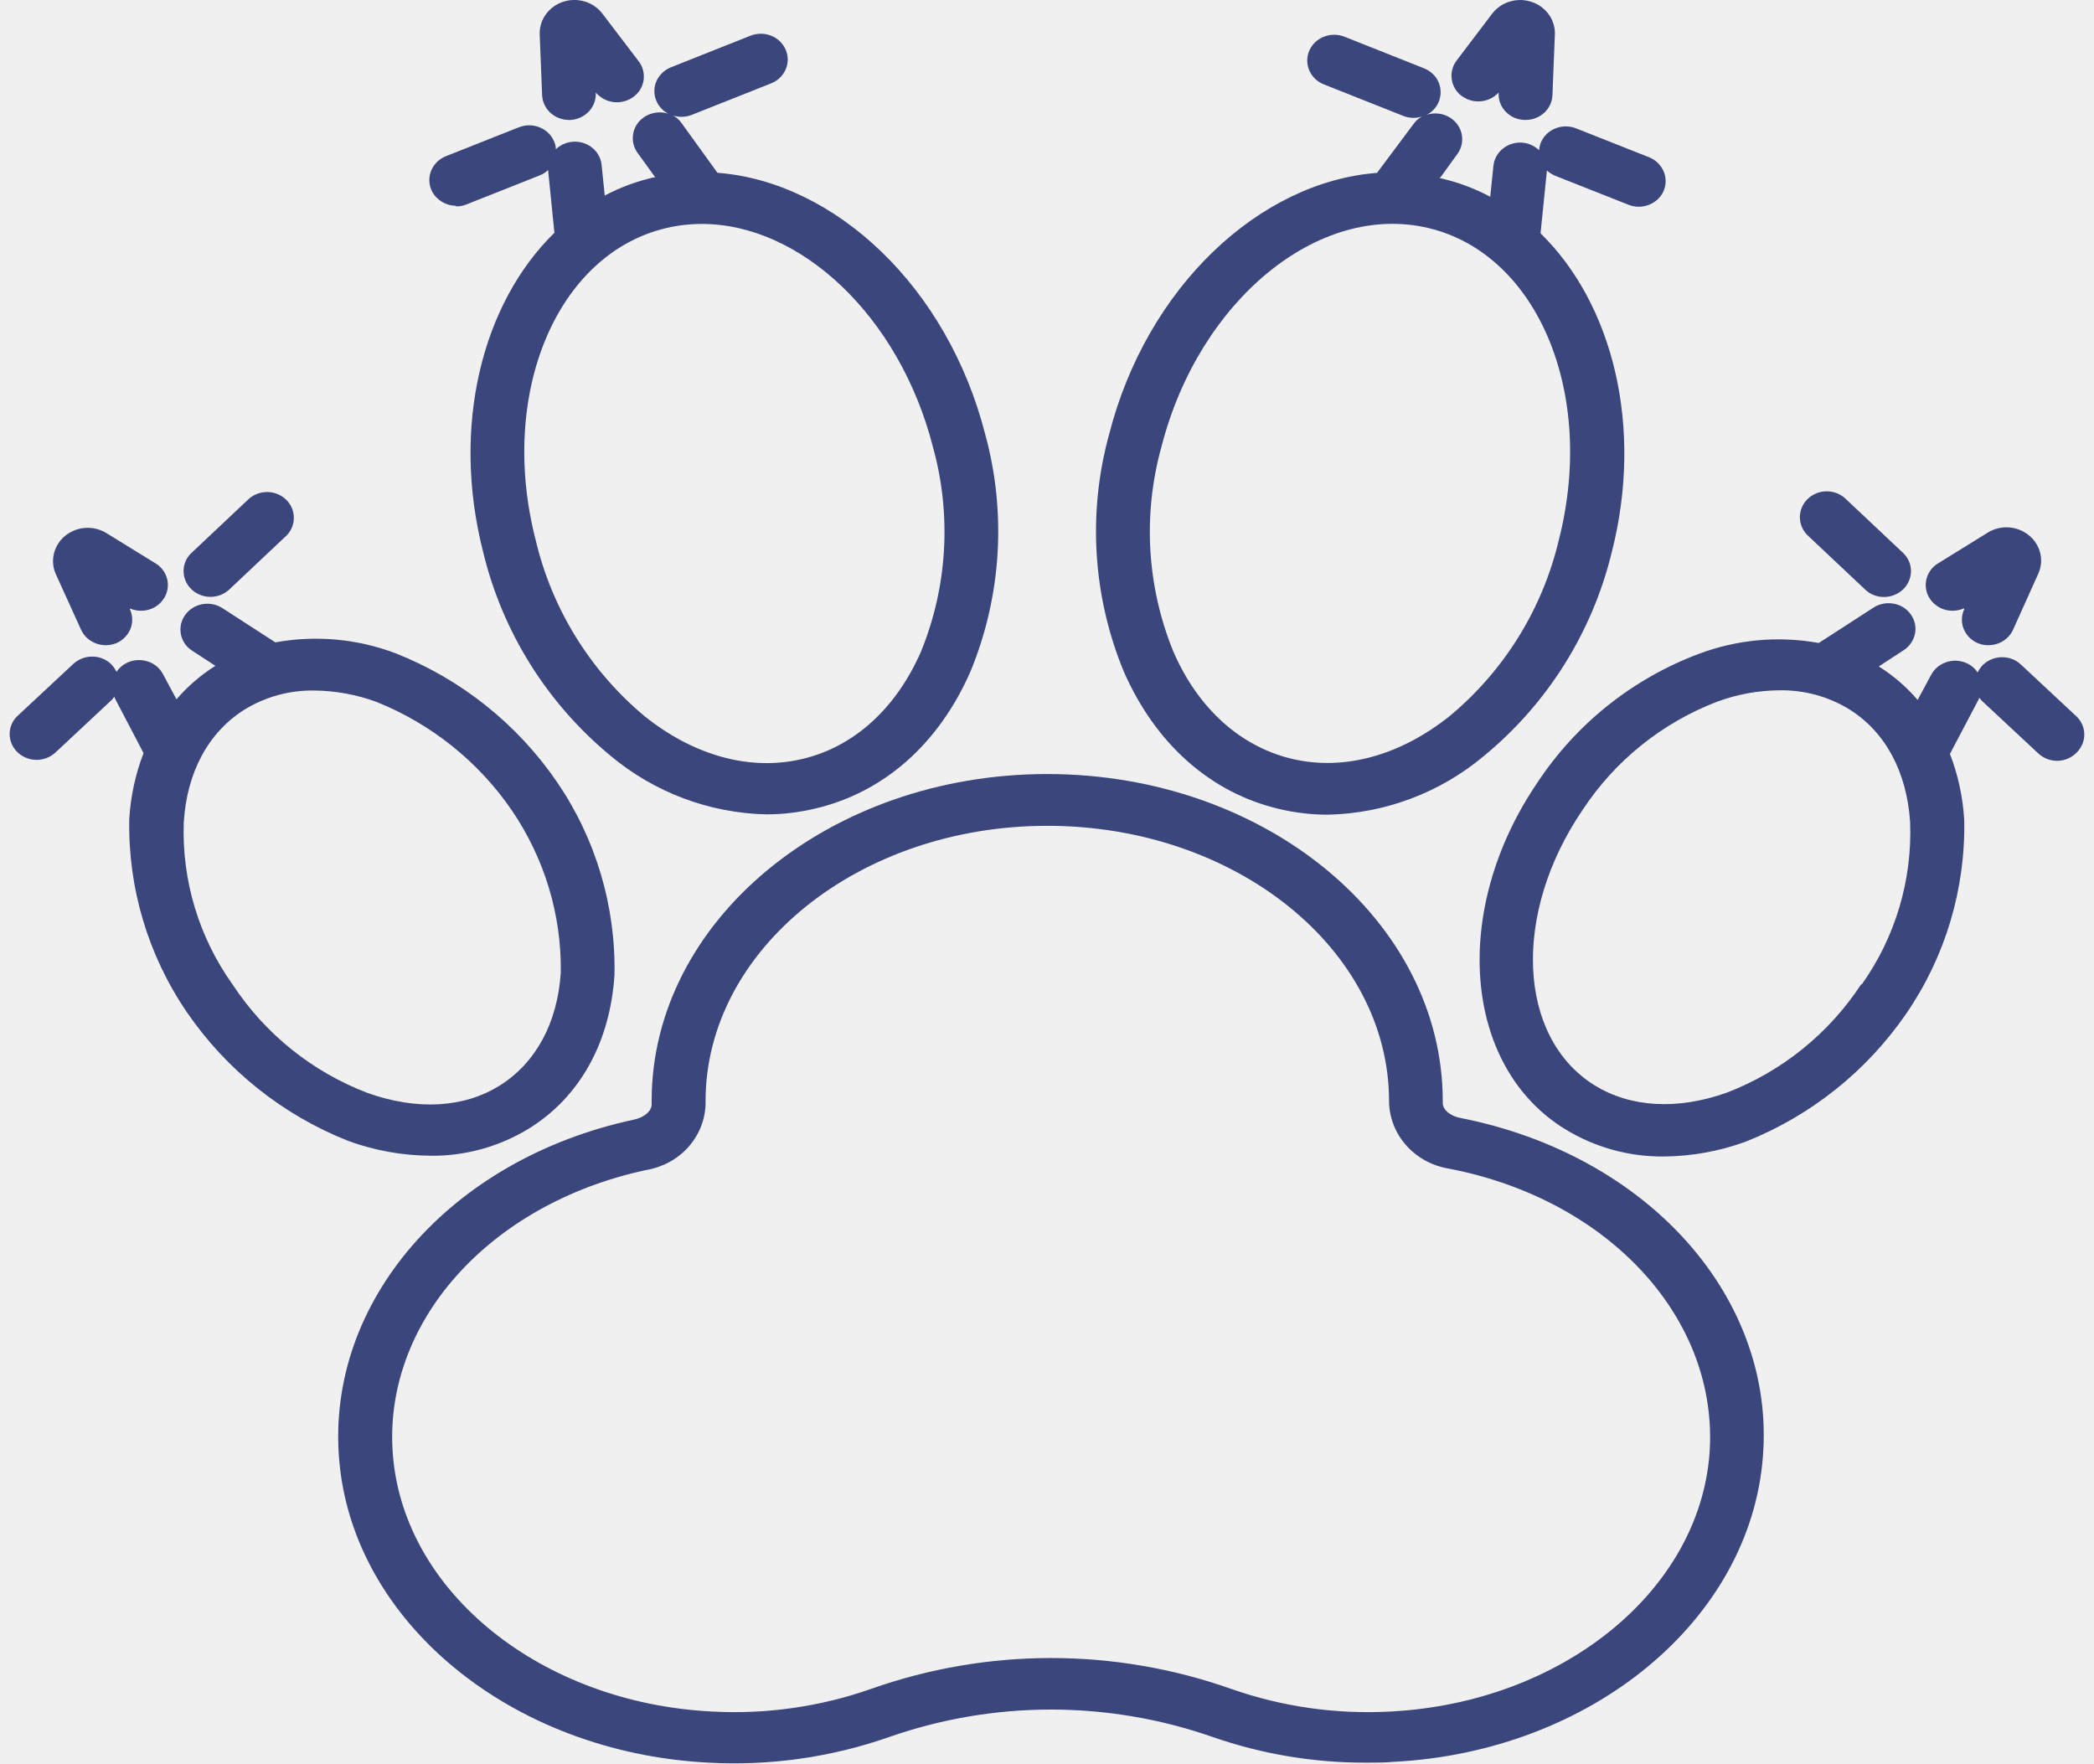
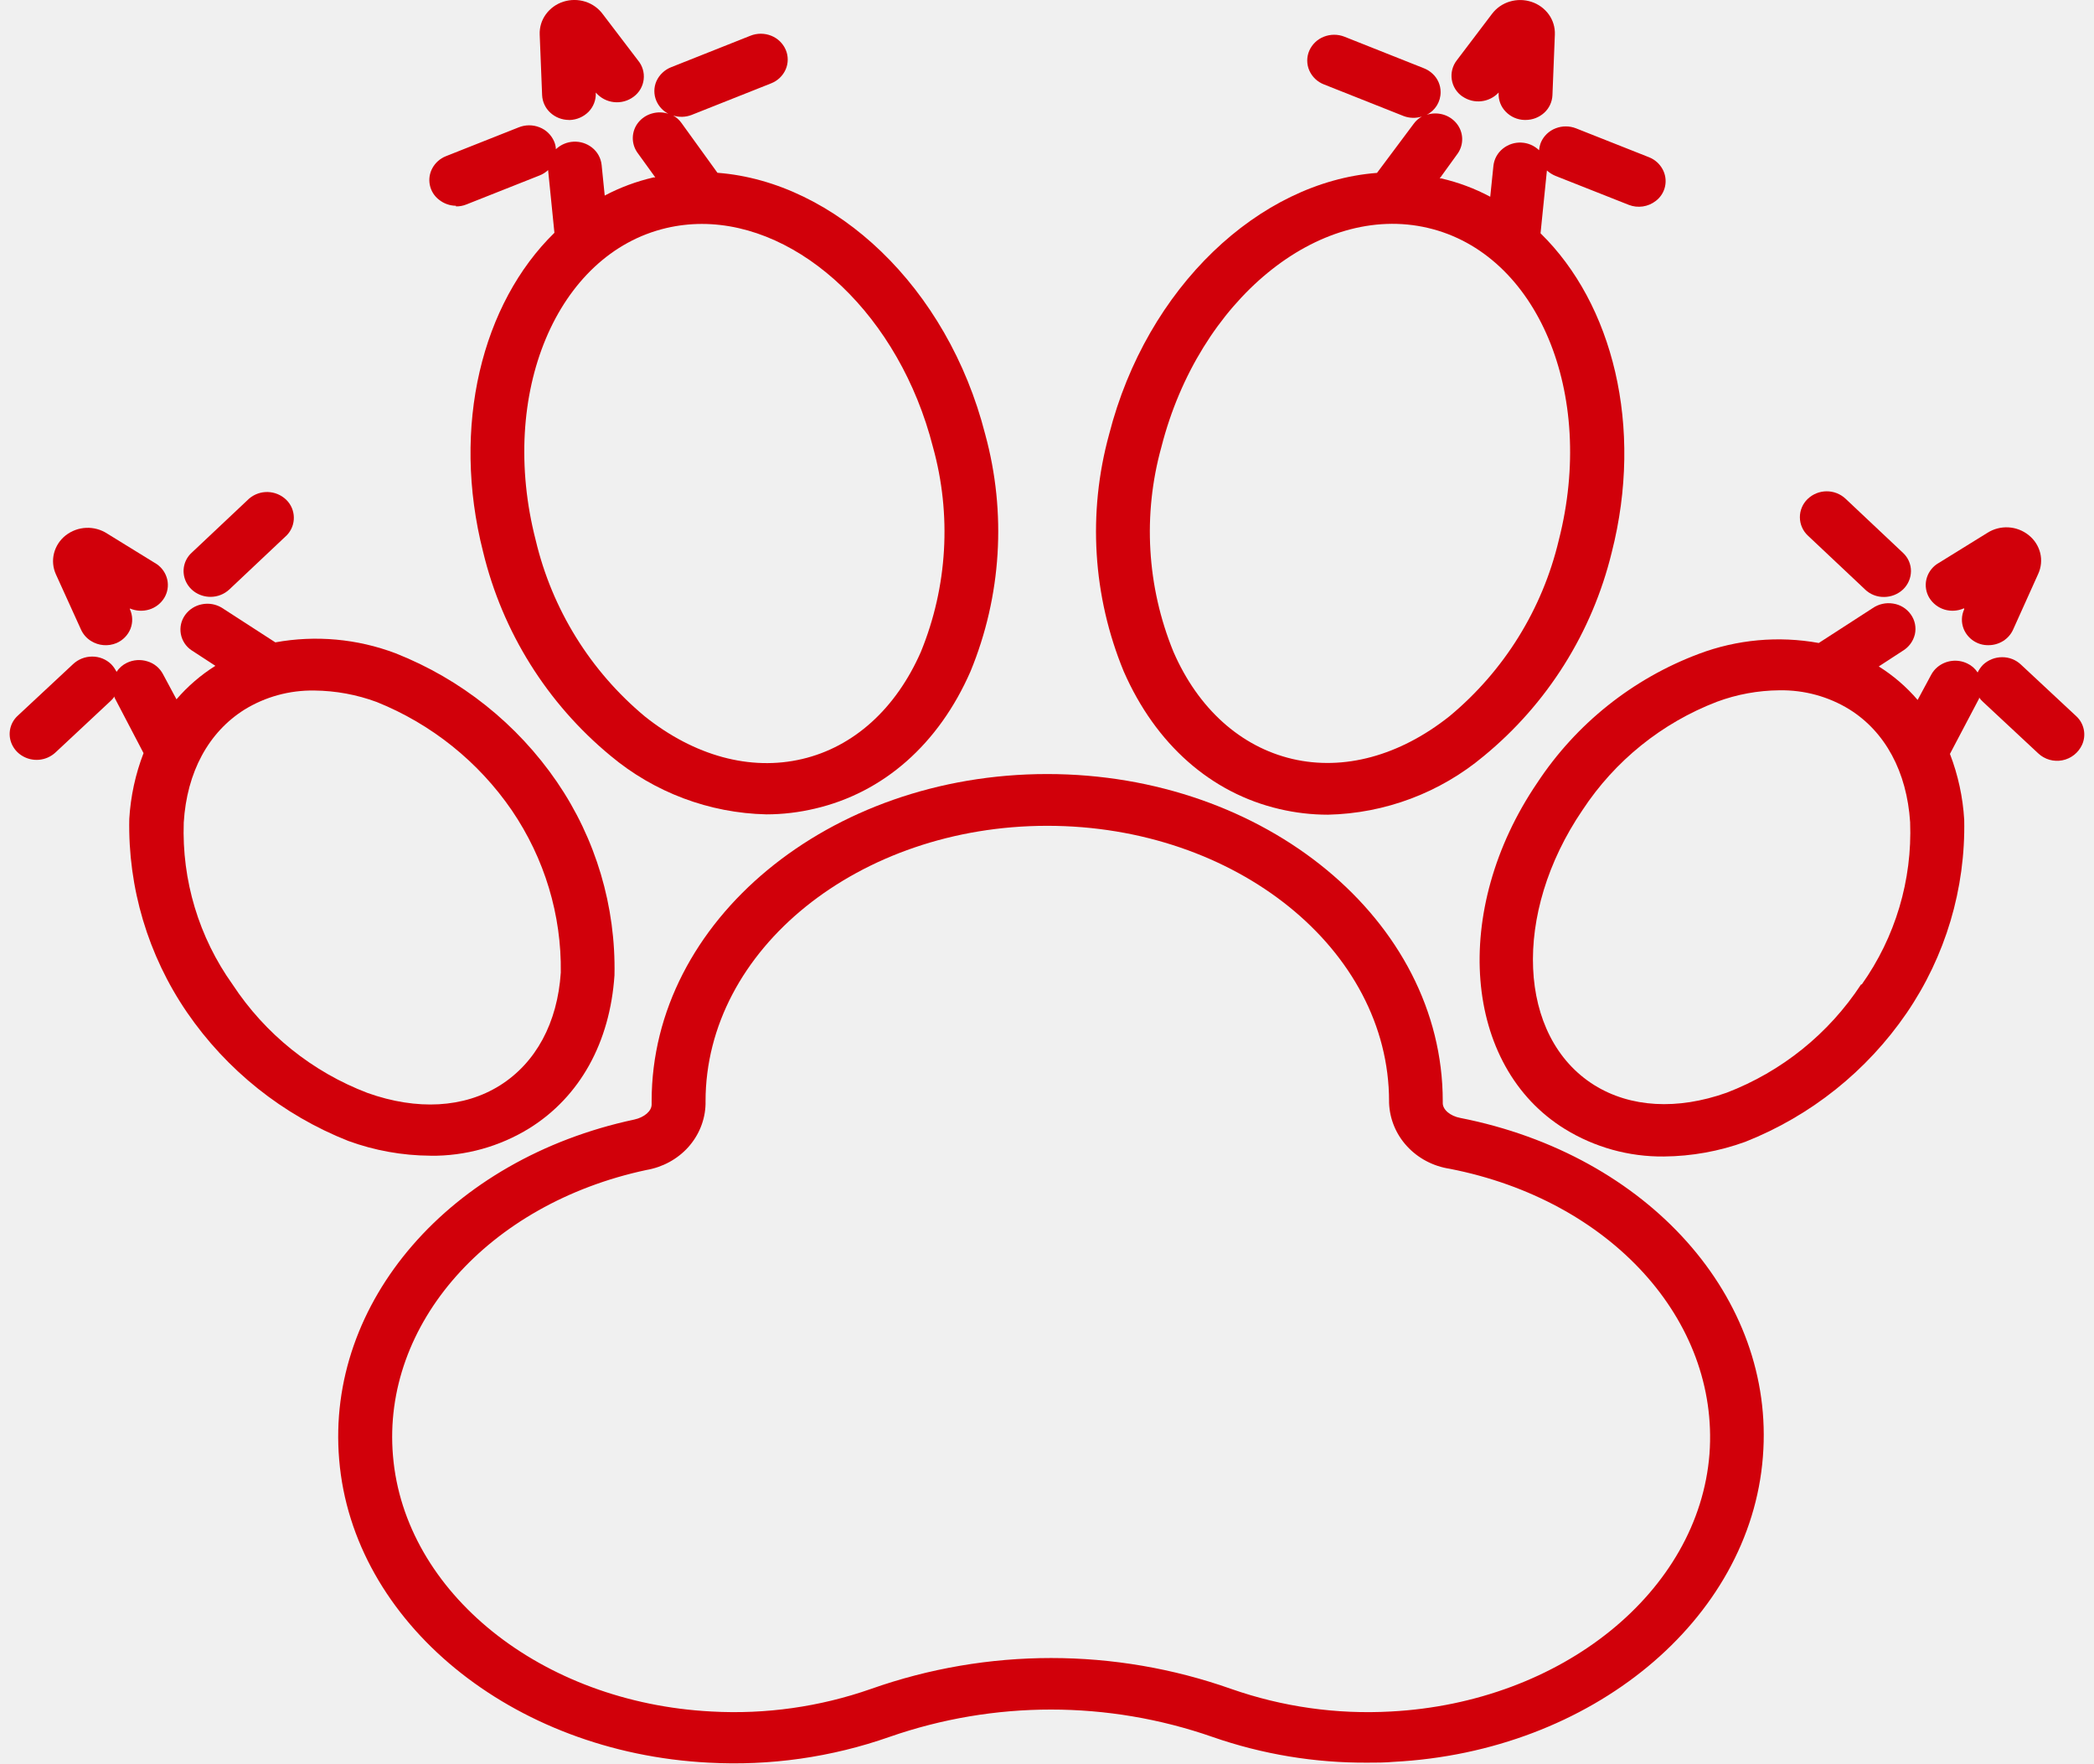
<svg xmlns="http://www.w3.org/2000/svg" preserveAspectRatio="xMidYMid meet" data-bbox="0.434 0.002 36.79 31.27" viewBox="0.434 0.002 36.79 31.27" height="32" width="38" data-type="color" role="presentation" aria-hidden="true" aria-labelledby="svgcid-g7xy9nid4q9g">
  <defs>
    <style>#comp-l0jcjv0i svg [data-color="1"] {fill: #035772;}</style>
  </defs>
  <g>
    <g clip-path="url(#svgcid-5g5q3t4le2qp)">
-       <path fill="#3A467C" d="M7.893 20.497a3.276 3.276 0 0 0 1.756-.487c.899-.56 1.43-1.524 1.51-2.712a5.855 5.855 0 0 0-1.02-3.43 6.251 6.251 0 0 0-2.861-2.281 3.997 3.997 0 0 0-2.133-.194l-.954-.617a.495.495 0 0 0-.35-.058.478.478 0 0 0-.296.19.442.442 0 0 0 .112.624l.425.277c-.26.163-.492.364-.69.594l-.238-.444a.46.46 0 0 0-.277-.229.495.495 0 0 0-.365.026.454.454 0 0 0-.183.16.533.533 0 0 0-.096-.137.48.48 0 0 0-.337-.134.495.495 0 0 0-.338.134l-.98.914a.439.439 0 0 0-.108.5.462.462 0 0 0 .176.206.492.492 0 0 0 .602-.055l.978-.914a.418.418 0 0 0 .067-.078v.02l.515.985a3.87 3.87 0 0 0-.253 1.166 5.86 5.86 0 0 0 1.022 3.429 6.257 6.257 0 0 0 2.861 2.282c.465.17.958.259 1.455.262ZM4.387 17.46a4.663 4.663 0 0 1-.866-2.874c.055-.893.439-1.599 1.076-2 .37-.228.8-.346 1.24-.339.379.004.754.073 1.107.204a5.305 5.305 0 0 1 2.395 1.921c.581.855.883 1.856.868 2.876-.058.89-.44 1.599-1.078 2.001-.64.402-1.472.446-2.347.135a4.988 4.988 0 0 1-2.395-1.924Z" data-color="1" />
-       <path fill="#3A467C" d="M22.952 14.349c.28.066.57.1.859.1a4.458 4.458 0 0 0 2.764-1.04 6.735 6.735 0 0 0 2.268-3.61c.57-2.233.017-4.41-1.262-5.66l.113-1.114c.044.04.096.073.152.096l1.3.514a.49.49 0 0 0 .48-.071.44.44 0 0 0 .117-.565.47.47 0 0 0-.234-.207l-1.298-.514a.496.496 0 0 0-.364 0 .467.467 0 0 0-.258.246.492.492 0 0 0-.034.142.486.486 0 0 0-.64-.03.452.452 0 0 0-.17.309l-.056.546a3.514 3.514 0 0 0-.868-.325h-.028l.32-.443a.443.443 0 0 0-.02-.531.478.478 0 0 0-.24-.159.497.497 0 0 0-.292.005.446.446 0 0 0 .248-.404.44.44 0 0 0-.14-.322.479.479 0 0 0-.155-.099l-1.41-.56a.497.497 0 0 0-.365 0 .468.468 0 0 0-.259.248.44.44 0 0 0 0 .35.468.468 0 0 0 .26.248l1.411.56a.495.495 0 0 0 .325.01.446.446 0 0 0-.148.133l-.647.866c-2.087.16-4.083 2.024-4.751 4.638a6.505 6.505 0 0 0 .26 4.203c.565 1.29 1.546 2.157 2.762 2.44Zm-2.094-6.422c.663-2.595 2.783-4.34 4.727-3.883 1.944.456 2.984 2.937 2.32 5.535a5.796 5.796 0 0 1-1.94 3.125c-.883.701-1.873.97-2.786.756-.914-.215-1.67-.89-2.109-1.903a5.621 5.621 0 0 1-.212-3.63Z" data-color="1" />
-       <path fill="#3A467C" d="M26.162 19.827c-.184-.034-.317-.148-.315-.267v-.032c0-3.198-3.146-5.8-7.015-5.8-3.868 0-7.014 2.601-7.014 5.8v.06c0 .116-.129.228-.308.267-3.268.698-5.47 3.234-5.233 6.03.239 2.883 3.058 5.195 6.55 5.374a8.304 8.304 0 0 0 3.21-.457 8.695 8.695 0 0 1 5.724 0 8.21 8.21 0 0 0 2.758.457c.15 0 .303 0 .453-.014 3.51-.18 6.327-2.513 6.552-5.41.224-2.819-2.035-5.352-5.362-6.008Zm4.415 5.956c-.189 2.446-2.624 4.409-5.65 4.569a7.324 7.324 0 0 1-2.83-.4 9.583 9.583 0 0 0-6.39 0 7.324 7.324 0 0 1-2.828.4c-3.015-.156-5.445-2.104-5.648-4.535-.198-2.337 1.691-4.468 4.491-5.067.29-.049.553-.192.745-.405.191-.213.3-.483.307-.765v-.048c0-2.693 2.72-4.886 6.06-4.886 3.342 0 6.061 2.193 6.061 4.886v.026c.01.284.121.557.318.77.196.214.464.355.758.4 2.85.557 4.78 2.683 4.606 5.055Z" data-color="1" />
-       <path fill="#3A467C" d="M10.35 2.13h.017a.494.494 0 0 0 .334-.147.454.454 0 0 0 .127-.329v-.011a.493.493 0 0 0 .671.074.445.445 0 0 0 .078-.643l-.623-.818a.614.614 0 0 0-.311-.224.641.641 0 0 0-.39 0 .614.614 0 0 0-.311.224.572.572 0 0 0-.109.359l.043 1.076a.448.448 0 0 0 .146.31.488.488 0 0 0 .329.128Z" data-color="1" />
-       <path fill="#3A467C" d="M1.7 11.169a.463.463 0 0 0 .177.2.493.493 0 0 0 .45.037.465.465 0 0 0 .249-.253.44.44 0 0 0-.01-.347v-.014c.108.046.23.053.342.019a.474.474 0 0 0 .267-.206.44.44 0 0 0 .054-.324.456.456 0 0 0-.186-.275l-.878-.541a.635.635 0 0 0-.739.032.587.587 0 0 0-.206.317.566.566 0 0 0 .034.373l.446.982Z" data-color="1" />
-       <path fill="#3A467C" d="M8.348 3.662a.468.468 0 0 0 .184-.034l1.297-.514a.48.48 0 0 0 .153-.096l.112 1.112C8.813 5.38 8.26 7.557 8.83 9.791a6.734 6.734 0 0 0 2.258 3.612 4.459 4.459 0 0 0 2.765 1.04c.29 0 .578-.035.858-.101 1.217-.283 2.197-1.142 2.762-2.435a6.52 6.52 0 0 0 .26-4.204c-.667-2.613-2.661-4.477-4.748-4.637l-.637-.882a.447.447 0 0 0-.148-.133.496.496 0 0 0 .327-.011l1.41-.56a.468.468 0 0 0 .258-.247.44.44 0 0 0 0-.35.468.468 0 0 0-.258-.248.497.497 0 0 0-.366 0l-1.41.56a.48.48 0 0 0-.258.246.44.44 0 0 0-.001.35.465.465 0 0 0 .212.228.497.497 0 0 0-.292-.004.477.477 0 0 0-.24.158.445.445 0 0 0-.019.532l.32.443h-.031c-.303.07-.594.178-.866.322l-.055-.544a.452.452 0 0 0-.171-.308.492.492 0 0 0-.64.03.37.37 0 0 0-.033-.142.467.467 0 0 0-.258-.247.496.496 0 0 0-.365 0l-1.297.514a.47.47 0 0 0-.235.207.44.44 0 0 0 .117.565.49.49 0 0 0 .299.106v.011Zm3.73.384a2.78 2.78 0 0 1 .63-.073c1.753 0 3.506 1.638 4.098 3.954a5.62 5.62 0 0 1-.213 3.633c-.443 1.011-1.192 1.688-2.108 1.902-.916.215-1.908-.054-2.788-.756a5.808 5.808 0 0 1-1.935-3.125c-.668-2.597.372-5.078 2.316-5.535Z" data-color="1" />
-       <path fill="#3A467C" d="M3.996 10.586a.488.488 0 0 0 .334-.132l1.018-.96a.446.446 0 0 0-.01-.63.49.49 0 0 0-.658-.02l-1.018.959a.439.439 0 0 0-.108.5.461.461 0 0 0 .176.206c.079.05.171.077.266.077Z" data-color="1" />
-       <path fill="#3A467C" d="M26.197 1.713a.493.493 0 0 0 .641-.07v.011a.44.44 0 0 0 .126.329.476.476 0 0 0 .332.146h.02a.489.489 0 0 0 .33-.127.448.448 0 0 0 .146-.311l.043-1.076a.571.571 0 0 0-.107-.356.613.613 0 0 0-.307-.224.641.641 0 0 0-.387-.005.615.615 0 0 0-.313.217l-.627.827a.447.447 0 0 0-.087.34.444.444 0 0 0 .19.3Z" data-color="1" />
-       <path fill="#3A467C" d="M35.094 10.792v.014a.439.439 0 0 0-.01.347.465.465 0 0 0 .437.29.493.493 0 0 0 .263-.074.462.462 0 0 0 .176-.2l.446-.99a.566.566 0 0 0 .036-.37.586.586 0 0 0-.203-.316.63.63 0 0 0-.734-.042l-.897.555a.456.456 0 0 0-.186.275.44.44 0 0 0 .054.324.48.48 0 0 0 .267.206.497.497 0 0 0 .342-.02h.01Z" data-color="1" />
-       <path fill="#3A467C" d="m37.083 12.704-.98-.914a.479.479 0 0 0-.338-.134.495.495 0 0 0-.337.134.527.527 0 0 0-.096.137.44.44 0 0 0-.184-.16.494.494 0 0 0-.527.063.46.46 0 0 0-.114.14l-.239.444a3.023 3.023 0 0 0-.689-.594l.425-.277a.469.469 0 0 0 .215-.292.44.44 0 0 0-.071-.352.467.467 0 0 0-.315-.194.498.498 0 0 0-.364.082l-.954.617a4.01 4.01 0 0 0-2.13.194 5.923 5.923 0 0 0-2.862 2.285c-1.536 2.26-1.316 5.026.49 6.14a3.281 3.281 0 0 0 1.755.487 4.338 4.338 0 0 0 1.443-.26 6.257 6.257 0 0 0 2.861-2.282 5.86 5.86 0 0 0 1.022-3.43 3.882 3.882 0 0 0-.253-1.167l.517-.982v-.02a.418.418 0 0 0 .067.077l.98.914a.488.488 0 0 0 .78-.153.442.442 0 0 0-.102-.503Zm-3.816 4.752a4.986 4.986 0 0 1-2.386 1.923c-.875.311-1.707.263-2.346-.134-1.365-.853-1.46-3.041-.21-4.878a4.994 4.994 0 0 1 2.385-1.921c.353-.131.728-.2 1.107-.203.439-.007.87.11 1.24.338.637.397 1.02 1.108 1.078 2a4.664 4.664 0 0 1-.859 2.88l-.01-.005Z" data-color="1" />
-       <path fill="#3A467C" d="M33.334 10.454a.478.478 0 0 0 .338.134.495.495 0 0 0 .338-.134.455.455 0 0 0 .14-.323.44.44 0 0 0-.14-.324l-1.019-.96a.489.489 0 0 0-.675.005.447.447 0 0 0 .005.647l1.014.955Z" data-color="1" />
+       <path fill="#d1000a" d="M7.893 20.497a3.276 3.276 0 0 0 1.756-.487c.899-.56 1.43-1.524 1.51-2.712a5.855 5.855 0 0 0-1.02-3.43 6.251 6.251 0 0 0-2.861-2.281 3.997 3.997 0 0 0-2.133-.194l-.954-.617a.495.495 0 0 0-.35-.058.478.478 0 0 0-.296.19.442.442 0 0 0 .112.624l.425.277c-.26.163-.492.364-.69.594l-.238-.444a.46.46 0 0 0-.277-.229.495.495 0 0 0-.365.026.454.454 0 0 0-.183.16.533.533 0 0 0-.096-.137.48.48 0 0 0-.337-.134.495.495 0 0 0-.338.134l-.98.914a.439.439 0 0 0-.108.5.462.462 0 0 0 .176.206.492.492 0 0 0 .602-.055l.978-.914a.418.418 0 0 0 .067-.078v.02l.515.985a3.87 3.87 0 0 0-.253 1.166 5.86 5.86 0 0 0 1.022 3.429 6.257 6.257 0 0 0 2.861 2.282c.465.17.958.259 1.455.262ZM4.387 17.46a4.663 4.663 0 0 1-.866-2.874c.055-.893.439-1.599 1.076-2 .37-.228.8-.346 1.24-.339.379.004.754.073 1.107.204a5.305 5.305 0 0 1 2.395 1.921c.581.855.883 1.856.868 2.876-.058.89-.44 1.599-1.078 2.001-.64.402-1.472.446-2.347.135a4.988 4.988 0 0 1-2.395-1.924Z" data-color="1" />
+       <path fill="#d1000a" d="M22.952 14.349c.28.066.57.1.859.1a4.458 4.458 0 0 0 2.764-1.04 6.735 6.735 0 0 0 2.268-3.61c.57-2.233.017-4.41-1.262-5.66l.113-1.114c.044.04.096.073.152.096l1.3.514a.49.49 0 0 0 .48-.071.44.44 0 0 0 .117-.565.47.47 0 0 0-.234-.207l-1.298-.514a.496.496 0 0 0-.364 0 .467.467 0 0 0-.258.246.492.492 0 0 0-.034.142.486.486 0 0 0-.64-.03.452.452 0 0 0-.17.309l-.056.546a3.514 3.514 0 0 0-.868-.325h-.028l.32-.443a.443.443 0 0 0-.02-.531.478.478 0 0 0-.24-.159.497.497 0 0 0-.292.005.446.446 0 0 0 .248-.404.44.44 0 0 0-.14-.322.479.479 0 0 0-.155-.099l-1.41-.56a.497.497 0 0 0-.365 0 .468.468 0 0 0-.259.248.44.44 0 0 0 0 .35.468.468 0 0 0 .26.248l1.411.56a.495.495 0 0 0 .325.01.446.446 0 0 0-.148.133l-.647.866c-2.087.16-4.083 2.024-4.751 4.638a6.505 6.505 0 0 0 .26 4.203c.565 1.29 1.546 2.157 2.762 2.44Zm-2.094-6.422c.663-2.595 2.783-4.34 4.727-3.883 1.944.456 2.984 2.937 2.32 5.535a5.796 5.796 0 0 1-1.94 3.125c-.883.701-1.873.97-2.786.756-.914-.215-1.67-.89-2.109-1.903a5.621 5.621 0 0 1-.212-3.63Z" data-color="1" />
+       <path fill="#d1000a" d="M26.162 19.827c-.184-.034-.317-.148-.315-.267v-.032c0-3.198-3.146-5.8-7.015-5.8-3.868 0-7.014 2.601-7.014 5.8v.06c0 .116-.129.228-.308.267-3.268.698-5.47 3.234-5.233 6.03.239 2.883 3.058 5.195 6.55 5.374a8.304 8.304 0 0 0 3.21-.457 8.695 8.695 0 0 1 5.724 0 8.21 8.21 0 0 0 2.758.457c.15 0 .303 0 .453-.014 3.51-.18 6.327-2.513 6.552-5.41.224-2.819-2.035-5.352-5.362-6.008Zm4.415 5.956c-.189 2.446-2.624 4.409-5.65 4.569a7.324 7.324 0 0 1-2.83-.4 9.583 9.583 0 0 0-6.39 0 7.324 7.324 0 0 1-2.828.4c-3.015-.156-5.445-2.104-5.648-4.535-.198-2.337 1.691-4.468 4.491-5.067.29-.049.553-.192.745-.405.191-.213.3-.483.307-.765v-.048c0-2.693 2.72-4.886 6.06-4.886 3.342 0 6.061 2.193 6.061 4.886v.026c.01.284.121.557.318.77.196.214.464.355.758.4 2.85.557 4.78 2.683 4.606 5.055Z" data-color="1" />
+       <path fill="#d1000a" d="M10.35 2.13h.017a.494.494 0 0 0 .334-.147.454.454 0 0 0 .127-.329v-.011a.493.493 0 0 0 .671.074.445.445 0 0 0 .078-.643l-.623-.818a.614.614 0 0 0-.311-.224.641.641 0 0 0-.39 0 .614.614 0 0 0-.311.224.572.572 0 0 0-.109.359l.043 1.076a.448.448 0 0 0 .146.31.488.488 0 0 0 .329.128Z" data-color="1" />
+       <path fill="#d1000a" d="M1.7 11.169a.463.463 0 0 0 .177.2.493.493 0 0 0 .45.037.465.465 0 0 0 .249-.253.44.44 0 0 0-.01-.347v-.014c.108.046.23.053.342.019a.474.474 0 0 0 .267-.206.44.44 0 0 0 .054-.324.456.456 0 0 0-.186-.275l-.878-.541a.635.635 0 0 0-.739.032.587.587 0 0 0-.206.317.566.566 0 0 0 .034.373l.446.982Z" data-color="1" />
+       <path fill="#d1000a" d="M8.348 3.662a.468.468 0 0 0 .184-.034l1.297-.514a.48.48 0 0 0 .153-.096l.112 1.112C8.813 5.38 8.26 7.557 8.83 9.791a6.734 6.734 0 0 0 2.258 3.612 4.459 4.459 0 0 0 2.765 1.04c.29 0 .578-.035.858-.101 1.217-.283 2.197-1.142 2.762-2.435a6.52 6.52 0 0 0 .26-4.204c-.667-2.613-2.661-4.477-4.748-4.637l-.637-.882a.447.447 0 0 0-.148-.133.496.496 0 0 0 .327-.011l1.41-.56a.468.468 0 0 0 .258-.247.44.44 0 0 0 0-.35.468.468 0 0 0-.258-.248.497.497 0 0 0-.366 0l-1.41.56a.48.48 0 0 0-.258.246.44.44 0 0 0-.001.35.465.465 0 0 0 .212.228.497.497 0 0 0-.292-.004.477.477 0 0 0-.24.158.445.445 0 0 0-.019.532l.32.443h-.031c-.303.07-.594.178-.866.322l-.055-.544a.452.452 0 0 0-.171-.308.492.492 0 0 0-.64.03.37.37 0 0 0-.033-.142.467.467 0 0 0-.258-.247.496.496 0 0 0-.365 0l-1.297.514a.47.47 0 0 0-.235.207.44.44 0 0 0 .117.565.49.49 0 0 0 .299.106v.011Zm3.73.384a2.78 2.78 0 0 1 .63-.073c1.753 0 3.506 1.638 4.098 3.954a5.62 5.62 0 0 1-.213 3.633c-.443 1.011-1.192 1.688-2.108 1.902-.916.215-1.908-.054-2.788-.756a5.808 5.808 0 0 1-1.935-3.125c-.668-2.597.372-5.078 2.316-5.535Z" data-color="1" />
+       <path fill="#d1000a" d="M3.996 10.586a.488.488 0 0 0 .334-.132l1.018-.96a.446.446 0 0 0-.01-.63.49.49 0 0 0-.658-.02l-1.018.959a.439.439 0 0 0-.108.5.461.461 0 0 0 .176.206c.079.05.171.077.266.077Z" data-color="1" />
+       <path fill="#d1000a" d="M26.197 1.713a.493.493 0 0 0 .641-.07v.011a.44.44 0 0 0 .126.329.476.476 0 0 0 .332.146h.02a.489.489 0 0 0 .33-.127.448.448 0 0 0 .146-.311l.043-1.076a.571.571 0 0 0-.107-.356.613.613 0 0 0-.307-.224.641.641 0 0 0-.387-.005.615.615 0 0 0-.313.217l-.627.827a.447.447 0 0 0-.087.34.444.444 0 0 0 .19.3Z" data-color="1" />
+       <path fill="#d1000a" d="M35.094 10.792v.014a.439.439 0 0 0-.01.347.465.465 0 0 0 .437.29.493.493 0 0 0 .263-.074.462.462 0 0 0 .176-.2l.446-.99a.566.566 0 0 0 .036-.37.586.586 0 0 0-.203-.316.63.63 0 0 0-.734-.042l-.897.555a.456.456 0 0 0-.186.275.44.44 0 0 0 .054.324.48.48 0 0 0 .267.206.497.497 0 0 0 .342-.02h.01Z" data-color="1" />
+       <path fill="#d1000a" d="m37.083 12.704-.98-.914a.479.479 0 0 0-.338-.134.495.495 0 0 0-.337.134.527.527 0 0 0-.096.137.44.44 0 0 0-.184-.16.494.494 0 0 0-.527.063.46.46 0 0 0-.114.14l-.239.444a3.023 3.023 0 0 0-.689-.594l.425-.277a.469.469 0 0 0 .215-.292.44.44 0 0 0-.071-.352.467.467 0 0 0-.315-.194.498.498 0 0 0-.364.082l-.954.617a4.01 4.01 0 0 0-2.13.194 5.923 5.923 0 0 0-2.862 2.285c-1.536 2.26-1.316 5.026.49 6.14a3.281 3.281 0 0 0 1.755.487 4.338 4.338 0 0 0 1.443-.26 6.257 6.257 0 0 0 2.861-2.282 5.86 5.86 0 0 0 1.022-3.43 3.882 3.882 0 0 0-.253-1.167l.517-.982v-.02a.418.418 0 0 0 .067.077l.98.914a.488.488 0 0 0 .78-.153.442.442 0 0 0-.102-.503Zm-3.816 4.752a4.986 4.986 0 0 1-2.386 1.923c-.875.311-1.707.263-2.346-.134-1.365-.853-1.46-3.041-.21-4.878a4.994 4.994 0 0 1 2.385-1.921c.353-.131.728-.2 1.107-.203.439-.007.87.11 1.24.338.637.397 1.02 1.108 1.078 2a4.664 4.664 0 0 1-.859 2.88l-.01-.005Z" data-color="1" />
+       <path fill="#d1000a" d="M33.334 10.454a.478.478 0 0 0 .338.134.495.495 0 0 0 .338-.134.455.455 0 0 0 .14-.323.44.44 0 0 0-.14-.324l-1.019-.96a.489.489 0 0 0-.675.005.447.447 0 0 0 .005.647l1.014.955Z" data-color="1" />
    </g>
    <defs fill="none">
      <clipPath id="svgcid-5g5q3t4le2qp">
        <path transform="translate(.438)" fill="#ffffff" d="M36.788 0v31.27H0V0h36.788z" />
      </clipPath>
    </defs>
  </g>
</svg>
